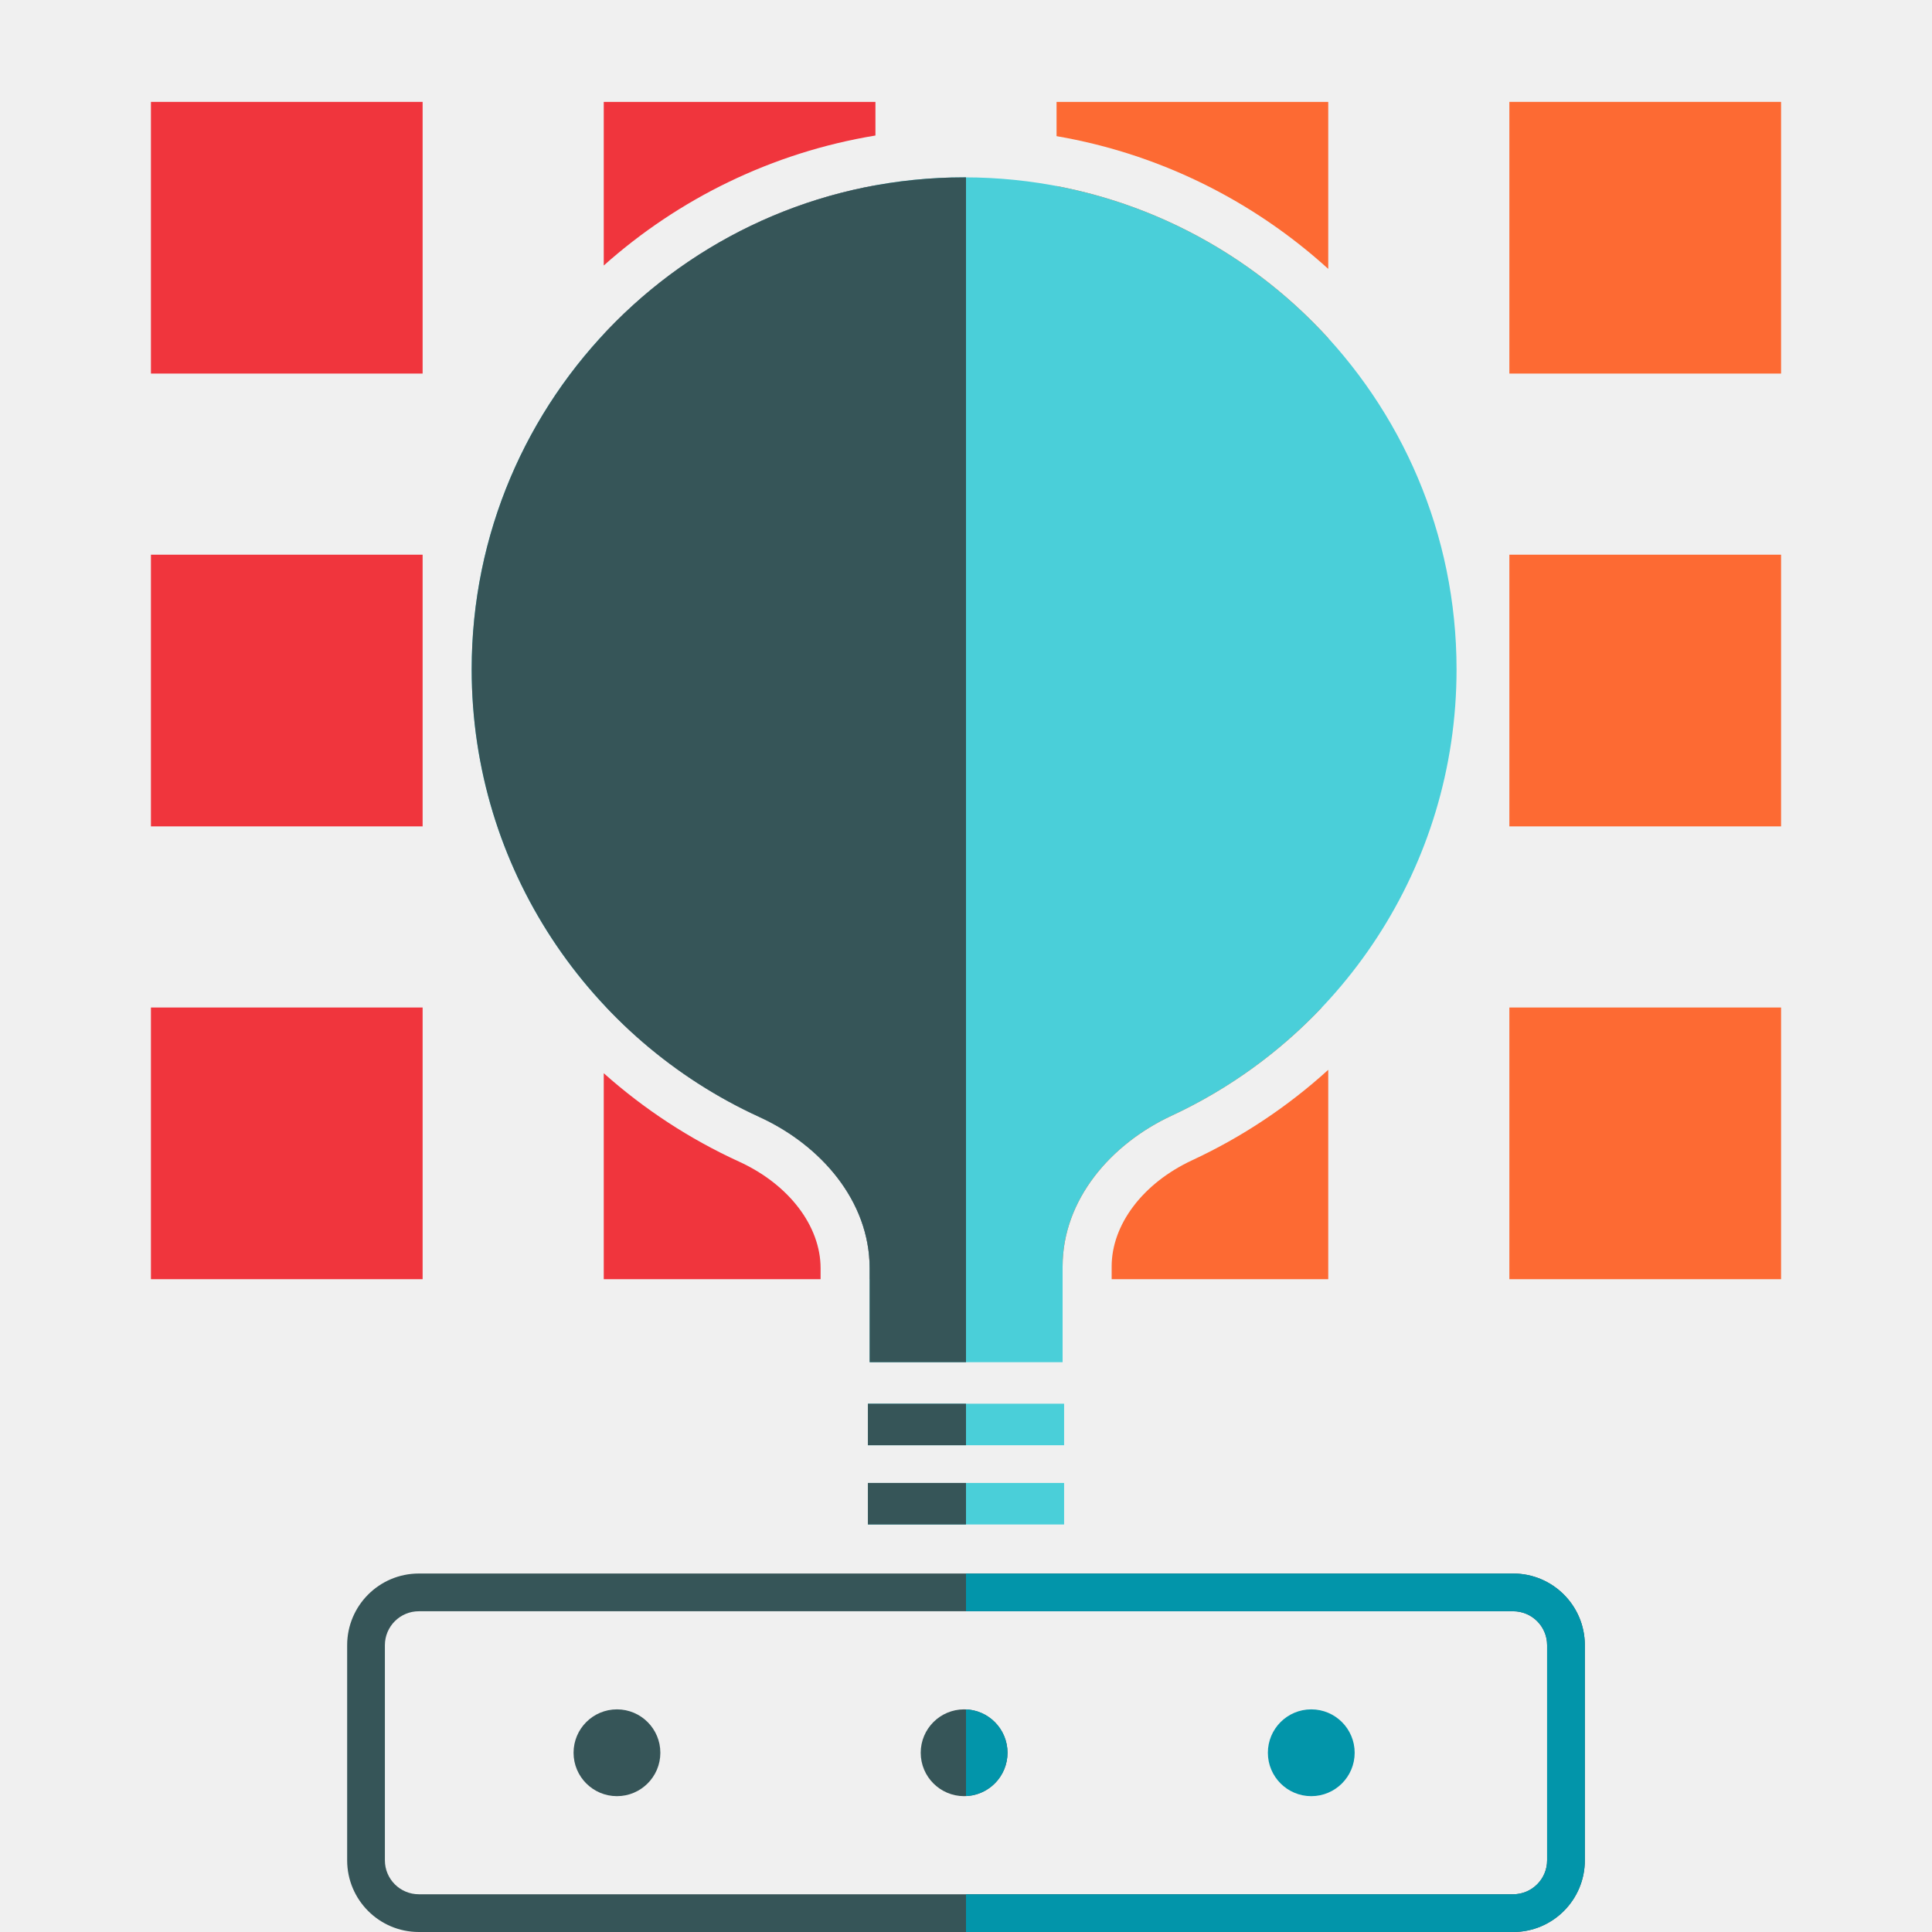
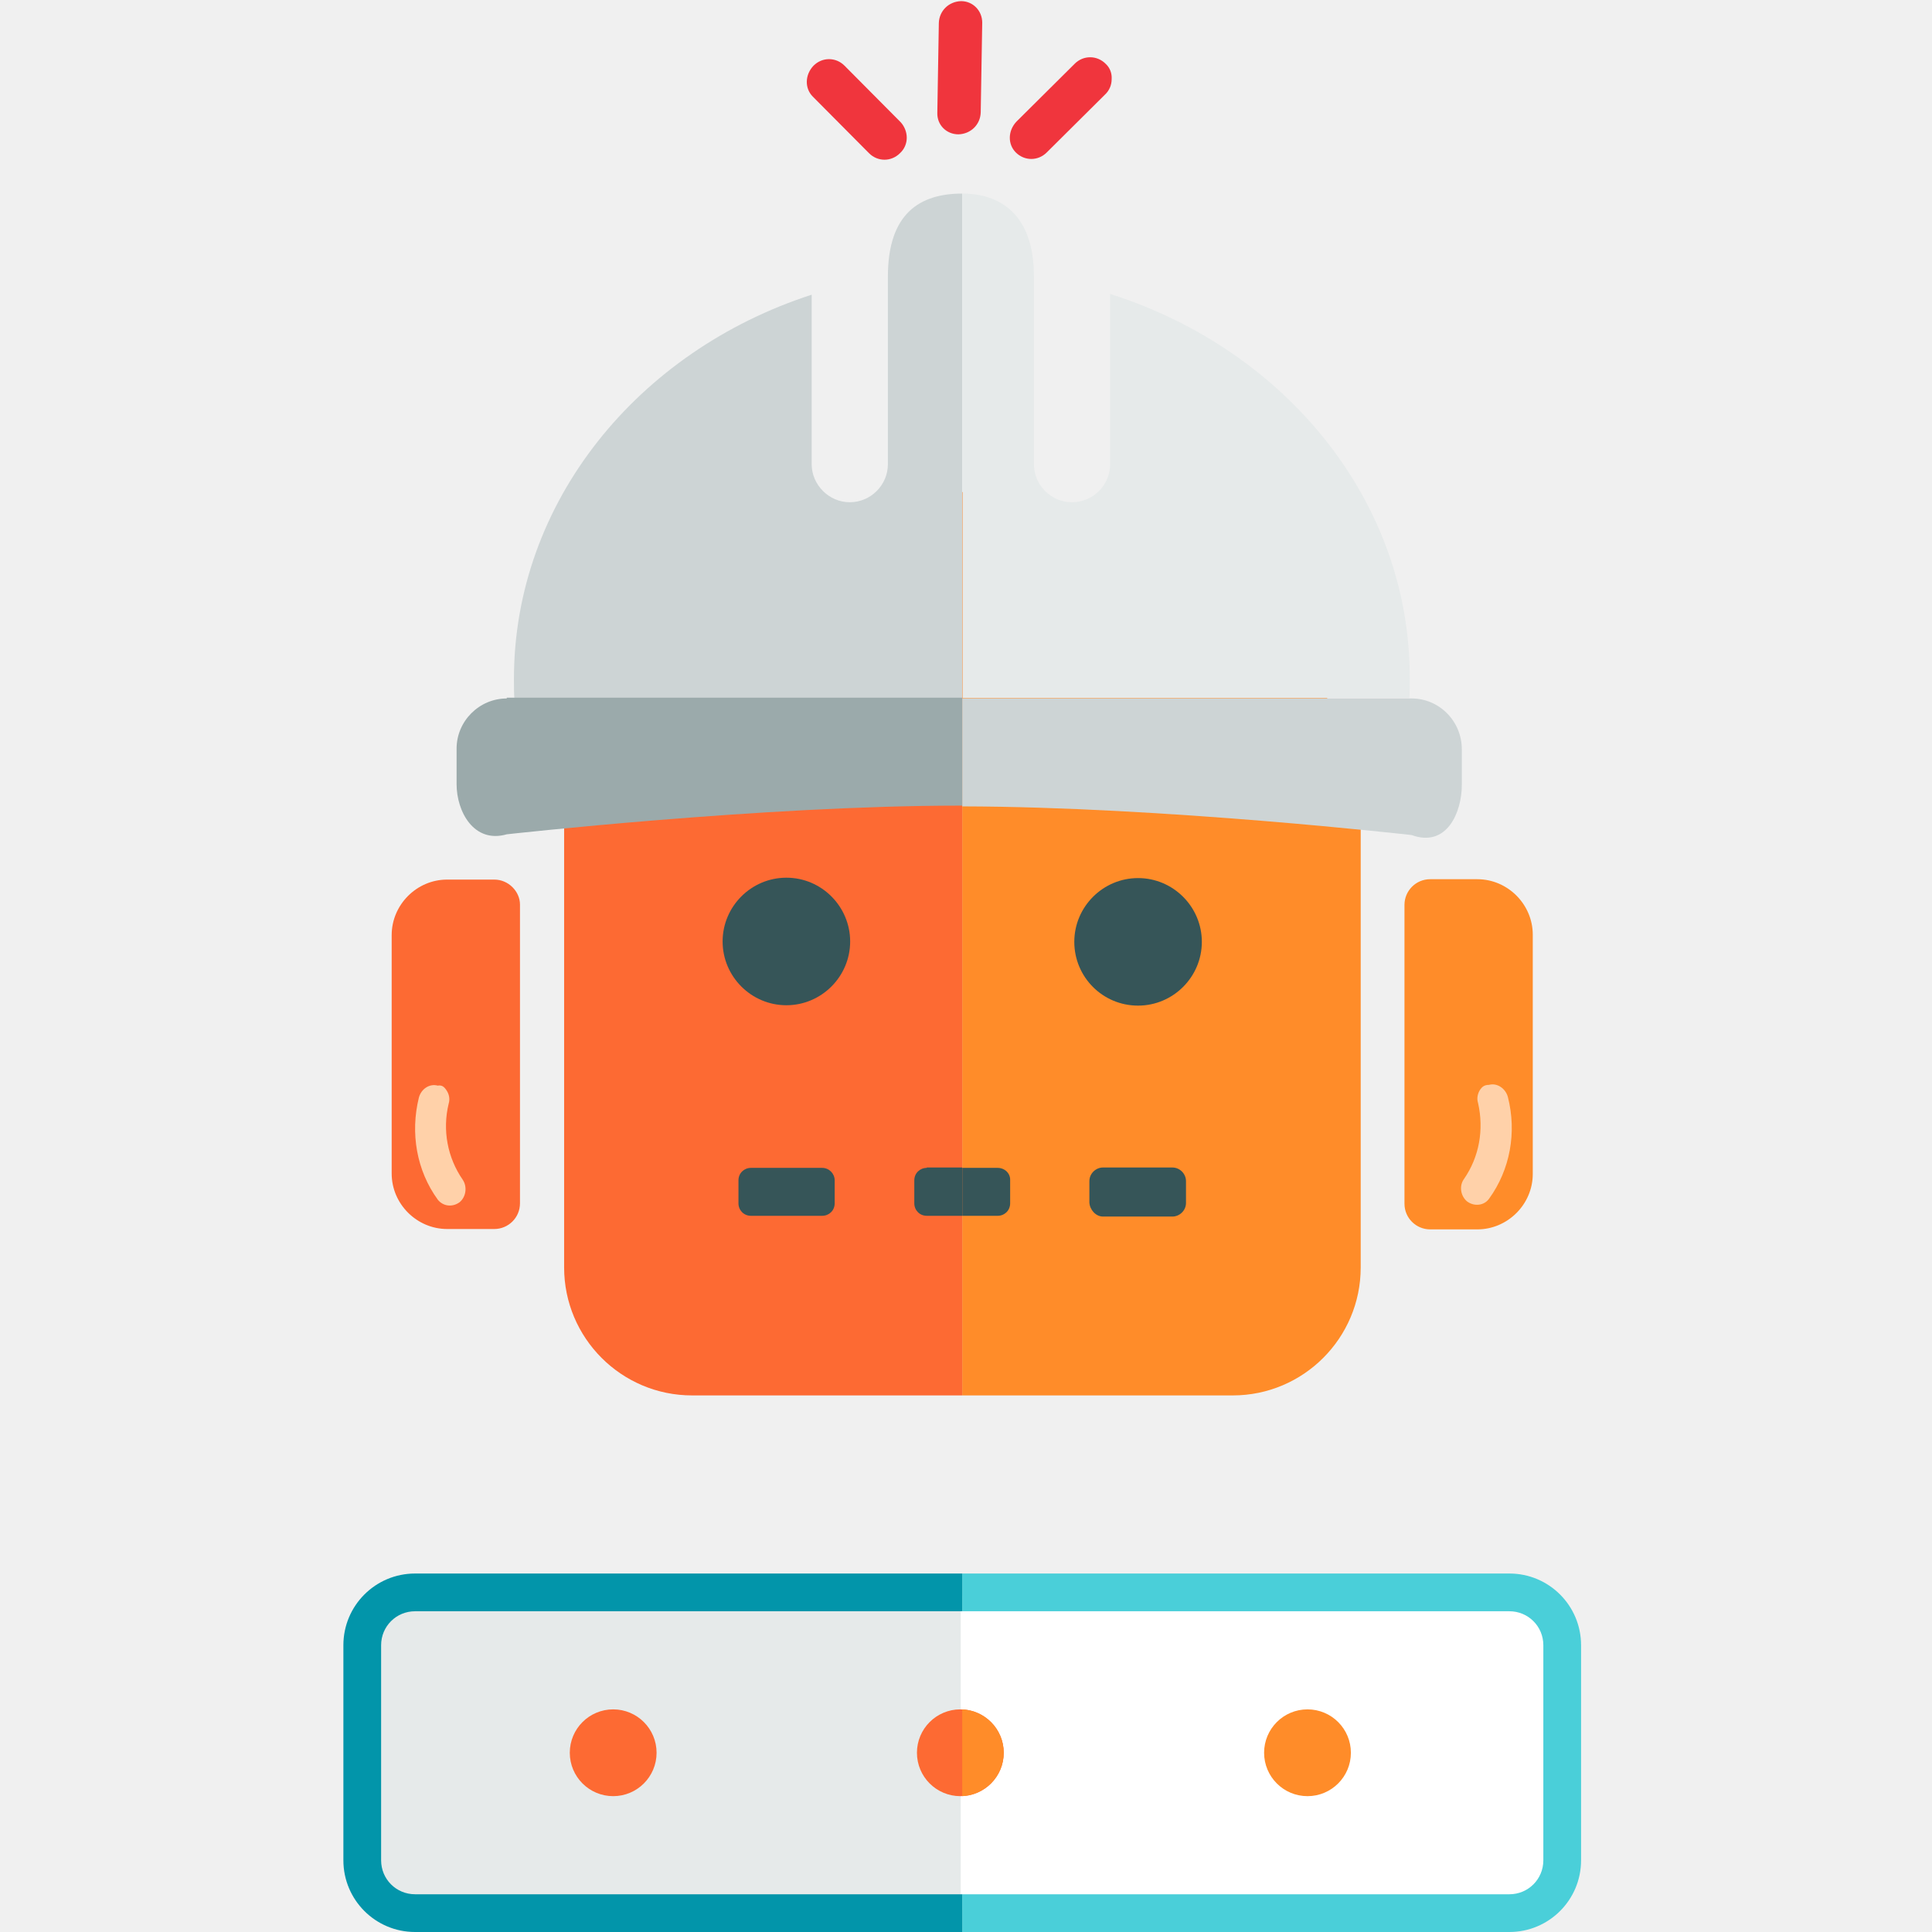
- <svg xmlns="http://www.w3.org/2000/svg" width="512" height="512" viewBox="0 0 512 512" fill="none">
-   <rect x="40" y="27" width="72" height="72" fill="#F0353D" />
-   <rect x="40" y="147" width="72" height="72" fill="#F0353D" />
-   <rect x="40" y="267" width="72" height="72" fill="#F0353D" />
-   <rect x="400" y="27" width="72" height="72" fill="#FD6A33" />
-   <rect x="400" y="147" width="72" height="72" fill="#FD6A33" />
-   <rect x="400" y="267" width="72" height="72" fill="#FD6A33" />
-   <path fill-rule="evenodd" clip-rule="evenodd" d="M280 36.082V27H352V71.263C332.243 53.315 307.454 40.801 280 36.082ZM352 283.514V339H294.6V335.623C294.6 324.564 302.821 313.574 315.968 307.462C329.195 301.313 341.33 293.207 352 283.514ZM281.6 339V335.623C281.6 317.905 294.41 303.148 310.488 295.674C325.537 288.678 339.028 278.899 350.299 267H280V339H281.6ZM280 49.294V99H352V89.611C333.359 69.164 308.298 54.665 280 49.294Z" fill="#FD6A33" />
-   <path fill-rule="evenodd" clip-rule="evenodd" d="M217.465 339H160V284.414C170.649 293.908 182.722 301.837 195.856 307.842C209.138 313.914 217.465 324.965 217.465 336.095V339ZM160 70.363V27H232V35.913C204.61 40.422 179.833 52.681 160 70.363ZM232 49.108C203.797 54.233 178.755 68.414 160 88.526V99H232V49.108ZM230.465 339H232V267H160.701C172.159 279.096 185.911 289.001 201.261 296.019C217.493 303.44 230.465 318.26 230.465 336.095V339Z" fill="#F0353D" />
-   <path fill-rule="evenodd" clip-rule="evenodd" d="M282 393H230V404H282V393ZM230 372H282V383H230V372ZM310.488 295.674C294.41 303.148 281.6 317.905 281.6 335.623V361H230.465V336.095C230.465 318.26 217.493 303.44 201.261 296.019C156.263 275.446 125 230.066 125 177.39C125 105.378 183.427 47 255.5 47C327.573 47 386 105.378 386 177.39C386 229.773 355.084 274.942 310.488 295.674Z" fill="#4ACFD9" />
-   <path fill-rule="evenodd" clip-rule="evenodd" d="M256 47.001C255.833 47.001 255.667 47 255.5 47C183.427 47 125 105.377 125 177.39C125 230.066 156.263 275.446 201.261 296.019C217.493 303.44 230.465 318.26 230.465 336.095V361H256V47.001ZM256 372H230V383H256V372ZM256 393H230V404H256V393Z" fill="#365558" />
-   <path fill-rule="evenodd" clip-rule="evenodd" d="M401 427H111C106.029 427 102 431.029 102 436V493C102 497.971 106.029 502 111 502H401C405.971 502 410 497.971 410 493V436C410 431.029 405.971 427 401 427ZM111 417C100.507 417 92 425.507 92 436V493C92 503.493 100.507 512 111 512H401C411.493 512 420 503.493 420 493V436C420 425.507 411.493 417 401 417H111Z" fill="#365558" />
-   <circle cx="163.5" cy="464.5" r="11.5" fill="#365558" />
-   <circle cx="255.5" cy="464.5" r="11.5" fill="#365558" />
-   <circle cx="347.5" cy="464.5" r="11.5" fill="#0295AA" />
-   <path d="M256 512H401C411.493 512 420 503.493 420 493V436C420 425.507 411.493 417 401 417H256V427H401C405.971 427 410 431.029 410 436V493C410 497.971 405.971 502 401 502H256V512Z" fill="#0295AA" />
-   <path fill-rule="evenodd" clip-rule="evenodd" d="M256 475.979C262.119 475.717 267 470.673 267 464.489C267 458.306 262.119 453.262 256 453V475.979Z" fill="#0295AA" />
+ <svg xmlns="http://www.w3.org/2000/svg" version="1.1" id="Layer_1" x="0px" y="0px" viewBox="96 11 512 512" style="enable-background:new 96 11 512 512;" xml:space="preserve">
+   <style type="text/css">
+ 	.st0{fill:#FD6A33;}
+ 	.st1{fill:#FF8C29;}
+ 	.st2{fill:#365558;}
+ 	.st3{fill:#FFD1A9;}
+ 	.st4{fill:#F0353D;}
+ 	.st5{fill:#E6EAEA;}
+ 	.st6{fill:#CDD4D5;}
+ 	.st7{fill:#9BAAAB;}
+ 	.st8{fill:#FFFFFF;}
+ 	.st9{fill:#4ACFD9;}
+ 	.st10{fill:#0295AA;}
+ </style>
+   <path class="st0" d="M227,244.1h-6.2h-6.3c-8.1,0-14.7,6.7-14.7,14.7V322c0,8.1,6.7,14.7,14.7,14.7h6.3h6.2c3.7,0,6.8-3,6.8-6.8  v-79.2C233.8,247.3,230.8,244.1,227,244.1z" />
+   <path class="st1" d="M481.2,336.8H475c-3.7,0-6.8-3-6.8-6.8v-79.2c0-3.7,3-6.8,6.8-6.8h6.2h6.3c8.1,0,14.7,6.7,14.7,14.7v63.4  c0,8.1-6.7,14.7-14.7,14.7L481.2,336.8L481.2,336.8z" />
+   <path class="st1" d="M456.6,218.8v128.1c0,18.7-15.2,33.9-33.9,33.9H351V141.4l0,0c8.9,0,16.2,7.3,16.2,16.2V176  c0,4.7,4.3,8.9,8.9,8.9h46.6C441.2,184.9,456.6,200.1,456.6,218.8z" />
+   <path class="st2" d="M388.3,333.4h18.4c1.9,0,3.6-1.6,3.6-3.6V324c0-1.9-1.6-3.6-3.6-3.6h-18.4c-1.9,0-3.6,1.6-3.6,3.6v5.7  C384.8,331.6,386.4,333.4,388.3,333.4z" />
+   <path class="st2" d="M397.6,277.5c9.3,0,16.9-7.6,16.9-16.9c0-9.3-7.6-16.9-16.9-16.9s-16.9,7.6-16.9,16.9S388.2,277.5,397.6,277.5z  " />
+   <path class="st2" d="M360.4,320.5H351v12.7h9.4c1.8,0,3.3-1.4,3.3-3.3v-6.1C363.8,322,362.3,320.5,360.4,320.5z" />
+   <path class="st0" d="M351,141.4v239.4h-71.6c-18.7,0-33.9-15.2-33.9-33.9V218.8c0-18.7,15.2-33.9,33.9-33.9h45.1  c5,0,10.2-3.8,10.2-8.9v-18.4C334.9,148.6,342.1,141.4,351,141.4z" />
+   <path class="st2" d="M313.9,320.5H295c-1.8,0-3.3,1.4-3.3,3.3v6.1c0,1.8,1.4,3.3,3.3,3.3h18.9c1.8,0,3.3-1.4,3.3-3.3v-6.1  C317.2,322,315.7,320.5,313.9,320.5z" />
+   <path class="st2" d="M304.4,243.6c-9.3,0-16.9,7.6-16.9,16.9c0,9.3,7.6,16.9,16.9,16.9s16.9-7.6,16.9-16.9  C321.3,251.3,313.8,243.6,304.4,243.6z" />
+   <path class="st2" d="M341.6,320.5c-1.8,0-3.3,1.4-3.3,3.3v6.1c0,1.8,1.4,3.3,3.3,3.3h9.4v-12.8h-9.4V320.5z" />
+   <path class="st3" d="M214.3,299.9c0.7,1,1,2.3,0.6,3.6c-1.7,7-0.3,14.3,3.7,20.1c1.3,1.9,0.9,4.6-0.8,6c-1.9,1.4-4.4,1.1-5.8-0.7  c-5.6-7.7-7.3-17.6-5-27c0.6-2.3,2.8-3.8,5-3.2C213.1,298.5,213.7,299,214.3,299.9z" />
+   <path class="st3" d="M490.6,298.5c2.2-0.6,4.4,1,5,3.2c2.4,9.4,0.6,19.3-5,27c-1.3,1.8-3.9,2.1-5.8,0.7c-1.7-1.4-2.2-4.1-0.8-6  c4-5.8,5.3-13,3.7-20.1c-0.4-1.2-0.1-2.6,0.6-3.6C488.8,299,489.4,298.5,490.6,298.5z" />
+   <path class="st4" d="M356.3,17l-0.4,23.8c-0.1,3.2-2.6,5.7-5.9,5.8c-3.2,0-5.7-2.5-5.6-5.7l0.4-23.8c0.1-3.2,2.6-5.7,5.9-5.8  C353.8,11.3,356.3,13.8,356.3,17z" />
+   <path class="st4" d="M390.6,32c0,1.5-0.6,3-1.8,4.1l-15.4,15.3c-2.3,2.3-5.9,2.3-8.2,0c-2.2-2.2-2.1-5.8,0.2-8.2l15.4-15.3  c2.3-2.3,5.9-2.3,8.2,0C390.2,29,390.7,30.5,390.6,32z" />
+   <path class="st4" d="M336.3,47.5c0,1.5-0.6,3-1.8,4.1c-2.3,2.3-5.9,2.3-8.2,0l-14.9-15c-2.2-2.2-2.1-5.8,0.2-8.2  c2.3-2.3,5.9-2.3,8.2,0l14.9,15C335.7,44.5,336.3,46,336.3,47.5z" />
+   <path class="st5" d="M469.6,190.9c0.2-47.2-33.1-87.3-79.4-102V134c0,5.6-4.6,10.1-10.1,10.1c-5.6,0-10.1-4.6-10.1-10.1  c0,0,0-37.7,0-49.8c0-16.1-8.7-21.9-18.9-21.9V196h118.4C469.6,194.3,469.6,192.4,469.6,190.9z" />
+   <path class="st6" d="M331.3,84.3c0,16.7,0,49.7,0,49.7c0,5.6-4.6,10.1-10.1,10.1s-10.1-4.6-10.1-10.1V89.1  c-46,14.9-78.9,54.9-78.9,101.8c0,1.8,0,3.4,0.1,5.1H351V62.3C339.7,62.3,331.3,67.6,331.3,84.3z" />
+   <path class="st6" d="M470.1,196.1H351v28.6c53.4,0.1,119.1,7.6,119.1,7.6c9.3,3.4,13.3-6,13.3-13.3v-9.4  C483.4,202.1,477.4,196.1,470.1,196.1z" />
+   <path class="st7" d="M230.3,196.1c-7.3,0-13.3,6-13.3,13.3v9.4c0,7.3,4.6,15.8,13.3,13.3c0,0,67.9-7.6,119.9-7.6c0.3,0,0.5,0,0.8,0  v-28.6H230.3V196.1z" />
+   <g>
+     <path class="st8" d="M498.3,433.8H350.5v83.4h147.8c6.6,0,12-5.4,12-12v-59.4C510.3,439.2,504.9,433.8,498.3,433.8z" />
+     <path class="st5" d="M205.1,433.8c-6.6,0-12,5.4-12,12v59.4c0,6.6,5.4,12,12,12h145.5v-83.4H205.1z" />
+     <circle class="st0" cx="258.5" cy="475.5" r="11.5" />
+     <circle class="st0" cx="350.5" cy="475.5" r="11.5" />
+     <circle class="st1" cx="442.5" cy="475.5" r="11.5" />
+     <path class="st9" d="M351,523h145c10.5,0,19-8.5,19-19v-57c0-10.5-8.5-19-19-19H351v10h145c5,0,9,4,9,9v57c0,5-4,9-9,9H351V523z" />
+     <path class="st10" d="M351,513H206c-5,0-9-4-9-9v-57c0-5,4-9,9-9h145v-10H206c-10.5,0-19,8.5-19,19v57c0,10.5,8.5,19,19,19h145V513   z" />
+     <path class="st1" d="M351,487c6.1-0.3,11-5.3,11-11.5s-4.9-11.2-11-11.5V487z" />
+   </g>
</svg>
